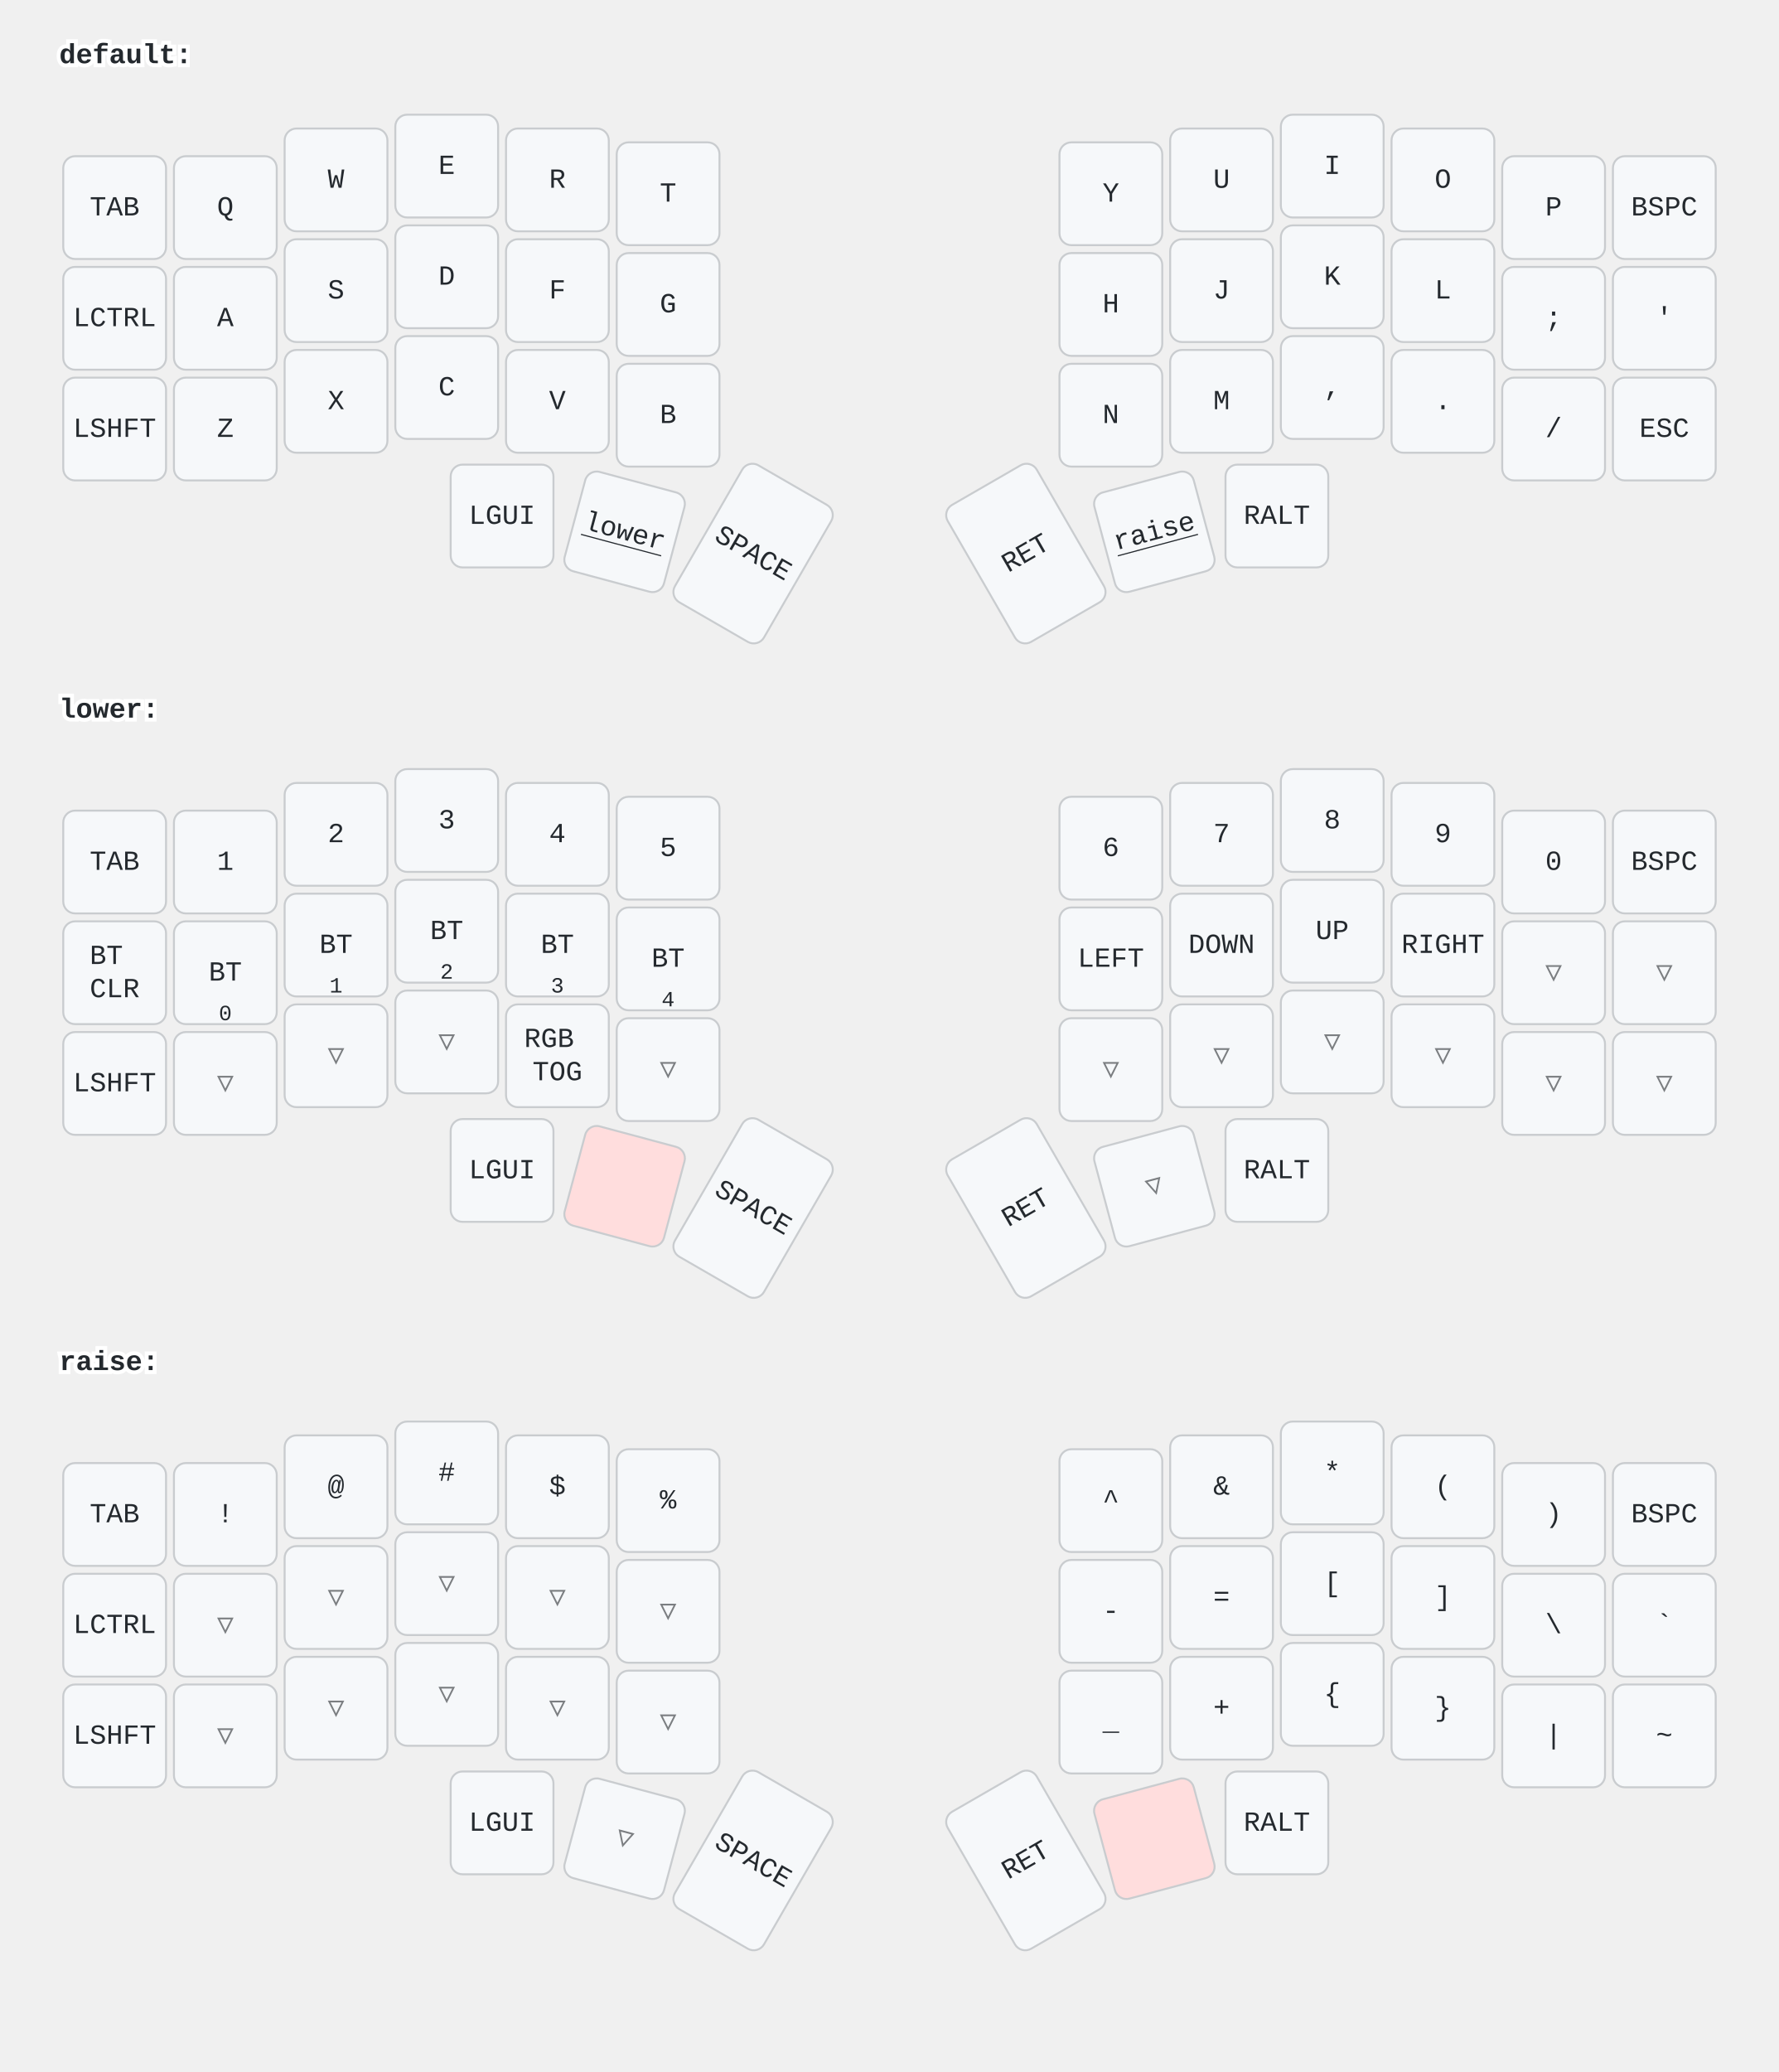
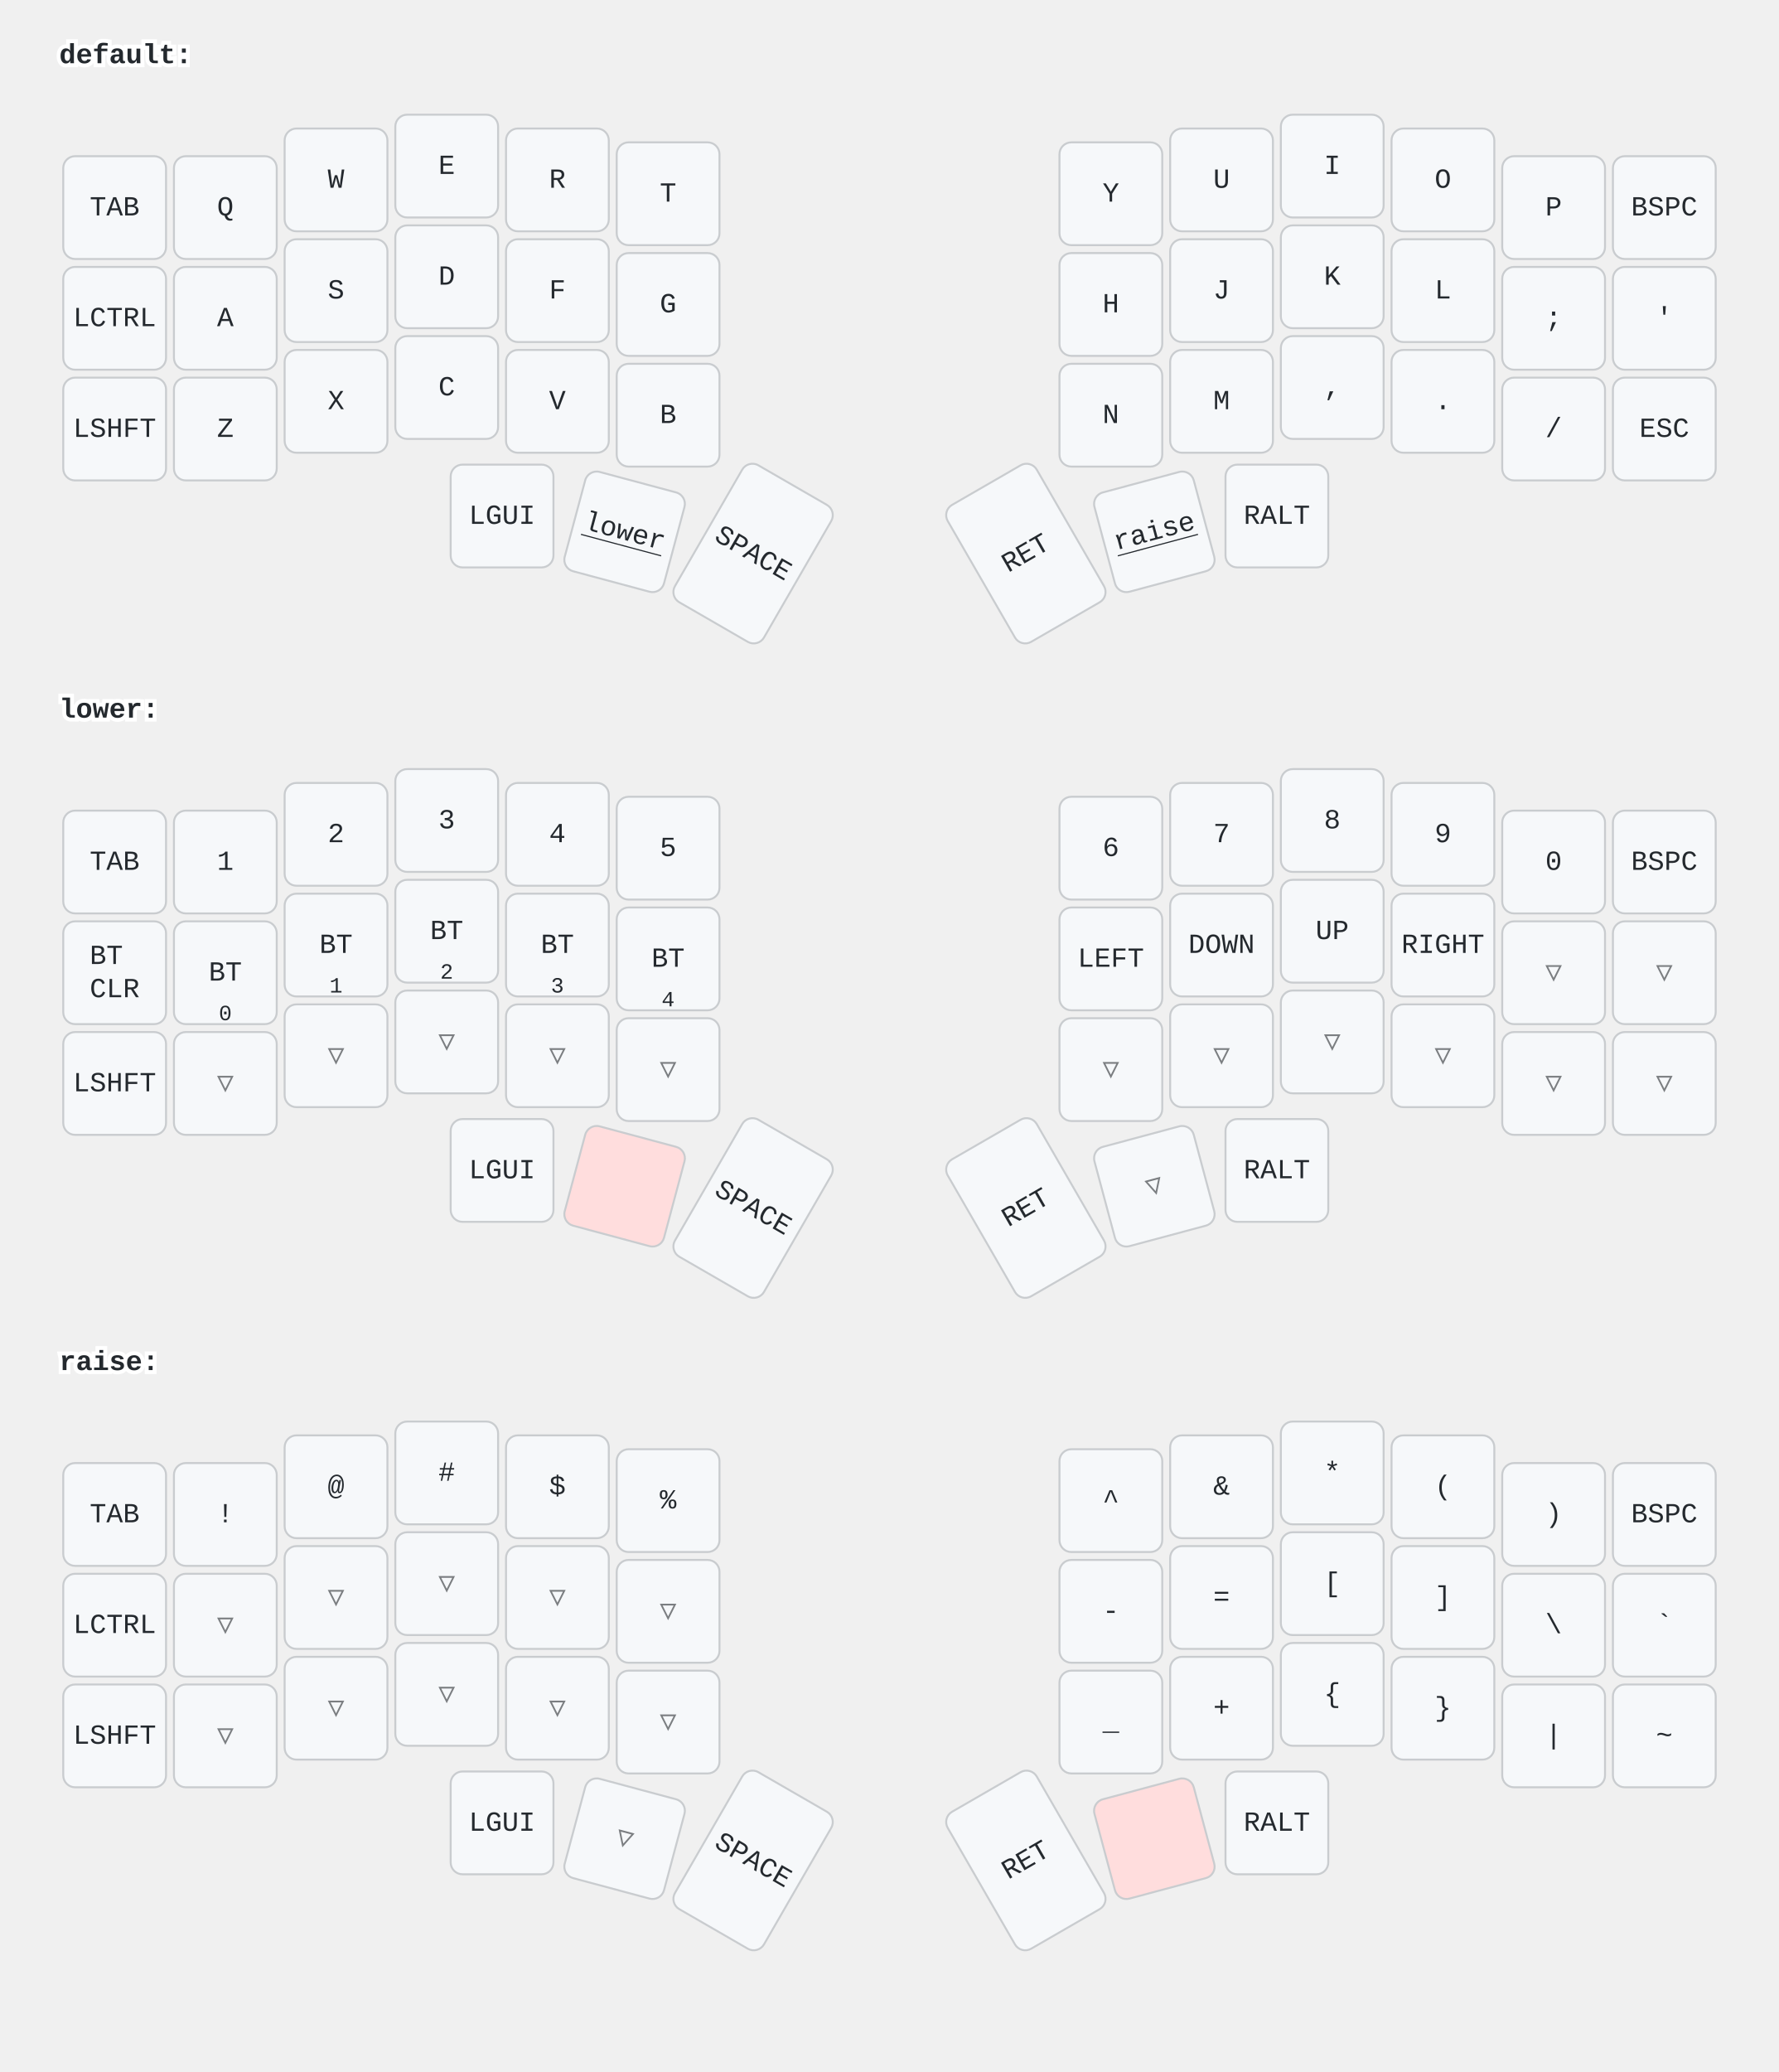
<svg xmlns="http://www.w3.org/2000/svg" width="900" height="1048" viewBox="0 0 900 1048" class="keymap">
  <style>/* inherit to force styles through use tags */
svg path {
    fill: inherit;
}

/* font and background color specifications */
svg.keymap {
    font-family: SFMono-Regular,Consolas,Liberation Mono,Menlo,monospace;
    font-size: 14px;
    font-kerning: normal;
    text-rendering: optimizeLegibility;
    fill: #24292e;
}

/* default key styling */
rect.key {
    fill: #f6f8fa;
}

rect.key, rect.combo {
    stroke: #c9cccf;
    stroke-width: 1;
}

/* default key side styling, only used is draw_key_sides is set */
rect.side {
    filter: brightness(90%);
}

/* color accent for combo boxes */
rect.combo, rect.combo-separate {
    fill: #cdf;
}

/* color accent for held keys */
rect.held, rect.combo.held {
    fill: #fdd;
}

/* color accent for ghost (optional) keys */
rect.ghost, rect.combo.ghost {
    stroke-dasharray: 4, 4;
    stroke-width: 2;
}

text {
    text-anchor: middle;
    dominant-baseline: middle;
}

/* styling for layer labels */
text.label {
    font-weight: bold;
    text-anchor: start;
    stroke: white;
    stroke-width: 4;
    paint-order: stroke;
}

/* styling for optional footer */
text.footer {
    text-anchor: end;
    dominant-baseline: auto;
    stroke: white;
    stroke-width: 4;
    paint-order: stroke;
}

- /* styling for combo tap, and key non-tap label text */
- text.combo, text.hold, text.shifted, text.left, text.right {
+ /* styling for combo tap, and key hold/shifted label text */
+ text.combo, text.hold, text.shifted {
    font-size: 11px;
}

text.hold {
    text-anchor: middle;
    dominant-baseline: auto;
}

text.shifted {
    text-anchor: middle;
    dominant-baseline: hanging;
}

- text.left {
-     text-anchor: start;
- }
- 
- text.right {
-     text-anchor: end;
- }
- 
text.layer-activator {
    text-decoration: underline;
}

/* styling for hold/shifted label text in combo box */
- text.combo.hold, text.combo.shifted, text.combo.left, text.combo.right {
+ text.combo.hold, text.combo.shifted {
    font-size: 8px;
}

/* lighter symbol for transparent keys */
text.trans {
    fill: #7b7e81;
}

/* styling for combo dendrons */
path.combo {
    stroke-width: 1;
    stroke: gray;
    fill: none;
}

/* Start Tabler Icons Cleanup */
/* cannot use height/width with glyphs */
.icon-tabler &gt; path {
    fill: inherit;
    stroke: inherit;
    stroke-width: 2;
}
/* hide tabler's default box */
.icon-tabler &gt; path[stroke="none"][fill="none"] {
    visibility: hidden;
}
/* End Tabler Icons Cleanup */
</style>
  <g transform="translate(30, 0)" class="layer-default">
    <text x="0" y="28" class="label" id="default">default:</text>
    <g transform="translate(0, 56)">
      <g transform="translate(28, 49)" class="key keypos-0">
        <rect rx="6" ry="6" x="-26" y="-26" width="52" height="52" class="key" />
        <text x="0" y="0" class="key tap">TAB</text>
      </g>
      <g transform="translate(84, 49)" class="key keypos-1">
        <rect rx="6" ry="6" x="-26" y="-26" width="52" height="52" class="key" />
        <text x="0" y="0" class="key tap">Q</text>
      </g>
      <g transform="translate(140, 35)" class="key keypos-2">
        <rect rx="6" ry="6" x="-26" y="-26" width="52" height="52" class="key" />
        <text x="0" y="0" class="key tap">W</text>
      </g>
      <g transform="translate(196, 28)" class="key keypos-3">
        <rect rx="6" ry="6" x="-26" y="-26" width="52" height="52" class="key" />
        <text x="0" y="0" class="key tap">E</text>
      </g>
      <g transform="translate(252, 35)" class="key keypos-4">
        <rect rx="6" ry="6" x="-26" y="-26" width="52" height="52" class="key" />
        <text x="0" y="0" class="key tap">R</text>
      </g>
      <g transform="translate(308, 42)" class="key keypos-5">
        <rect rx="6" ry="6" x="-26" y="-26" width="52" height="52" class="key" />
        <text x="0" y="0" class="key tap">T</text>
      </g>
      <g transform="translate(532, 42)" class="key keypos-6">
        <rect rx="6" ry="6" x="-26" y="-26" width="52" height="52" class="key" />
        <text x="0" y="0" class="key tap">Y</text>
      </g>
      <g transform="translate(588, 35)" class="key keypos-7">
        <rect rx="6" ry="6" x="-26" y="-26" width="52" height="52" class="key" />
        <text x="0" y="0" class="key tap">U</text>
      </g>
      <g transform="translate(644, 28)" class="key keypos-8">
        <rect rx="6" ry="6" x="-26" y="-26" width="52" height="52" class="key" />
        <text x="0" y="0" class="key tap">I</text>
      </g>
      <g transform="translate(700, 35)" class="key keypos-9">
        <rect rx="6" ry="6" x="-26" y="-26" width="52" height="52" class="key" />
        <text x="0" y="0" class="key tap">O</text>
      </g>
      <g transform="translate(756, 49)" class="key keypos-10">
        <rect rx="6" ry="6" x="-26" y="-26" width="52" height="52" class="key" />
        <text x="0" y="0" class="key tap">P</text>
      </g>
      <g transform="translate(812, 49)" class="key keypos-11">
        <rect rx="6" ry="6" x="-26" y="-26" width="52" height="52" class="key" />
        <text x="0" y="0" class="key tap">BSPC</text>
      </g>
      <g transform="translate(28, 105)" class="key keypos-12">
        <rect rx="6" ry="6" x="-26" y="-26" width="52" height="52" class="key" />
        <text x="0" y="0" class="key tap">LCTRL</text>
      </g>
      <g transform="translate(84, 105)" class="key keypos-13">
        <rect rx="6" ry="6" x="-26" y="-26" width="52" height="52" class="key" />
        <text x="0" y="0" class="key tap">A</text>
      </g>
      <g transform="translate(140, 91)" class="key keypos-14">
        <rect rx="6" ry="6" x="-26" y="-26" width="52" height="52" class="key" />
        <text x="0" y="0" class="key tap">S</text>
      </g>
      <g transform="translate(196, 84)" class="key keypos-15">
        <rect rx="6" ry="6" x="-26" y="-26" width="52" height="52" class="key" />
        <text x="0" y="0" class="key tap">D</text>
      </g>
      <g transform="translate(252, 91)" class="key keypos-16">
        <rect rx="6" ry="6" x="-26" y="-26" width="52" height="52" class="key" />
        <text x="0" y="0" class="key tap">F</text>
      </g>
      <g transform="translate(308, 98)" class="key keypos-17">
        <rect rx="6" ry="6" x="-26" y="-26" width="52" height="52" class="key" />
        <text x="0" y="0" class="key tap">G</text>
      </g>
      <g transform="translate(532, 98)" class="key keypos-18">
        <rect rx="6" ry="6" x="-26" y="-26" width="52" height="52" class="key" />
        <text x="0" y="0" class="key tap">H</text>
      </g>
      <g transform="translate(588, 91)" class="key keypos-19">
        <rect rx="6" ry="6" x="-26" y="-26" width="52" height="52" class="key" />
        <text x="0" y="0" class="key tap">J</text>
      </g>
      <g transform="translate(644, 84)" class="key keypos-20">
        <rect rx="6" ry="6" x="-26" y="-26" width="52" height="52" class="key" />
        <text x="0" y="0" class="key tap">K</text>
      </g>
      <g transform="translate(700, 91)" class="key keypos-21">
        <rect rx="6" ry="6" x="-26" y="-26" width="52" height="52" class="key" />
        <text x="0" y="0" class="key tap">L</text>
      </g>
      <g transform="translate(756, 105)" class="key keypos-22">
        <rect rx="6" ry="6" x="-26" y="-26" width="52" height="52" class="key" />
        <text x="0" y="0" class="key tap">;</text>
      </g>
      <g transform="translate(812, 105)" class="key keypos-23">
        <rect rx="6" ry="6" x="-26" y="-26" width="52" height="52" class="key" />
        <text x="0" y="0" class="key tap">'</text>
      </g>
      <g transform="translate(28, 161)" class="key keypos-24">
        <rect rx="6" ry="6" x="-26" y="-26" width="52" height="52" class="key" />
        <text x="0" y="0" class="key tap">LSHFT</text>
      </g>
      <g transform="translate(84, 161)" class="key keypos-25">
        <rect rx="6" ry="6" x="-26" y="-26" width="52" height="52" class="key" />
        <text x="0" y="0" class="key tap">Z</text>
      </g>
      <g transform="translate(140, 147)" class="key keypos-26">
        <rect rx="6" ry="6" x="-26" y="-26" width="52" height="52" class="key" />
        <text x="0" y="0" class="key tap">X</text>
      </g>
      <g transform="translate(196, 140)" class="key keypos-27">
        <rect rx="6" ry="6" x="-26" y="-26" width="52" height="52" class="key" />
        <text x="0" y="0" class="key tap">C</text>
      </g>
      <g transform="translate(252, 147)" class="key keypos-28">
        <rect rx="6" ry="6" x="-26" y="-26" width="52" height="52" class="key" />
        <text x="0" y="0" class="key tap">V</text>
      </g>
      <g transform="translate(308, 154)" class="key keypos-29">
        <rect rx="6" ry="6" x="-26" y="-26" width="52" height="52" class="key" />
        <text x="0" y="0" class="key tap">B</text>
      </g>
      <g transform="translate(532, 154)" class="key keypos-30">
        <rect rx="6" ry="6" x="-26" y="-26" width="52" height="52" class="key" />
        <text x="0" y="0" class="key tap">N</text>
      </g>
      <g transform="translate(588, 147)" class="key keypos-31">
        <rect rx="6" ry="6" x="-26" y="-26" width="52" height="52" class="key" />
        <text x="0" y="0" class="key tap">M</text>
      </g>
      <g transform="translate(644, 140)" class="key keypos-32">
        <rect rx="6" ry="6" x="-26" y="-26" width="52" height="52" class="key" />
        <text x="0" y="0" class="key tap">,</text>
      </g>
      <g transform="translate(700, 147)" class="key keypos-33">
        <rect rx="6" ry="6" x="-26" y="-26" width="52" height="52" class="key" />
        <text x="0" y="0" class="key tap">.</text>
      </g>
      <g transform="translate(756, 161)" class="key keypos-34">
        <rect rx="6" ry="6" x="-26" y="-26" width="52" height="52" class="key" />
        <text x="0" y="0" class="key tap">/</text>
      </g>
      <g transform="translate(812, 161)" class="key keypos-35">
        <rect rx="6" ry="6" x="-26" y="-26" width="52" height="52" class="key" />
        <text x="0" y="0" class="key tap">ESC</text>
      </g>
      <g transform="translate(224, 205)" class="key keypos-36">
        <rect rx="6" ry="6" x="-26" y="-26" width="52" height="52" class="key" />
        <text x="0" y="0" class="key tap">LGUI</text>
      </g>
      <g transform="translate(286, 213) rotate(15.0)" class="key keypos-37">
        <rect rx="6" ry="6" x="-26" y="-26" width="52" height="52" class="key" />
        <a href="#lower">
          <text x="0" y="0" class="key tap layer-activator">lower</text>
        </a>
      </g>
      <g transform="translate(351, 224) rotate(30.0)" class="key keypos-38">
        <rect rx="6" ry="6" x="-26" y="-40" width="52" height="80" class="key" />
        <text x="0" y="0" class="key tap">SPACE</text>
      </g>
      <g transform="translate(489, 224) rotate(-30.0)" class="key keypos-39">
        <rect rx="6" ry="6" x="-26" y="-40" width="52" height="80" class="key" />
        <text x="0" y="0" class="key tap">RET</text>
      </g>
      <g transform="translate(554, 213) rotate(-15.0)" class="key keypos-40">
        <rect rx="6" ry="6" x="-26" y="-26" width="52" height="52" class="key" />
        <a href="#raise">
          <text x="0" y="0" class="key tap layer-activator">raise</text>
        </a>
      </g>
      <g transform="translate(616, 205)" class="key keypos-41">
        <rect rx="6" ry="6" x="-26" y="-26" width="52" height="52" class="key" />
        <text x="0" y="0" class="key tap">RALT</text>
      </g>
    </g>
  </g>
  <g transform="translate(30, 331)" class="layer-lower">
    <text x="0" y="28" class="label" id="lower">lower:</text>
    <g transform="translate(0, 56)">
      <g transform="translate(28, 49)" class="key keypos-0">
        <rect rx="6" ry="6" x="-26" y="-26" width="52" height="52" class="key" />
        <text x="0" y="0" class="key tap">TAB</text>
      </g>
      <g transform="translate(84, 49)" class="key keypos-1">
        <rect rx="6" ry="6" x="-26" y="-26" width="52" height="52" class="key" />
        <text x="0" y="0" class="key tap">1</text>
      </g>
      <g transform="translate(140, 35)" class="key keypos-2">
        <rect rx="6" ry="6" x="-26" y="-26" width="52" height="52" class="key" />
        <text x="0" y="0" class="key tap">2</text>
      </g>
      <g transform="translate(196, 28)" class="key keypos-3">
        <rect rx="6" ry="6" x="-26" y="-26" width="52" height="52" class="key" />
        <text x="0" y="0" class="key tap">3</text>
      </g>
      <g transform="translate(252, 35)" class="key keypos-4">
        <rect rx="6" ry="6" x="-26" y="-26" width="52" height="52" class="key" />
        <text x="0" y="0" class="key tap">4</text>
      </g>
      <g transform="translate(308, 42)" class="key keypos-5">
        <rect rx="6" ry="6" x="-26" y="-26" width="52" height="52" class="key" />
        <text x="0" y="0" class="key tap">5</text>
      </g>
      <g transform="translate(532, 42)" class="key keypos-6">
        <rect rx="6" ry="6" x="-26" y="-26" width="52" height="52" class="key" />
        <text x="0" y="0" class="key tap">6</text>
      </g>
      <g transform="translate(588, 35)" class="key keypos-7">
        <rect rx="6" ry="6" x="-26" y="-26" width="52" height="52" class="key" />
        <text x="0" y="0" class="key tap">7</text>
      </g>
      <g transform="translate(644, 28)" class="key keypos-8">
        <rect rx="6" ry="6" x="-26" y="-26" width="52" height="52" class="key" />
        <text x="0" y="0" class="key tap">8</text>
      </g>
      <g transform="translate(700, 35)" class="key keypos-9">
        <rect rx="6" ry="6" x="-26" y="-26" width="52" height="52" class="key" />
        <text x="0" y="0" class="key tap">9</text>
      </g>
      <g transform="translate(756, 49)" class="key keypos-10">
        <rect rx="6" ry="6" x="-26" y="-26" width="52" height="52" class="key" />
        <text x="0" y="0" class="key tap">0</text>
      </g>
      <g transform="translate(812, 49)" class="key keypos-11">
        <rect rx="6" ry="6" x="-26" y="-26" width="52" height="52" class="key" />
        <text x="0" y="0" class="key tap">BSPC</text>
      </g>
      <g transform="translate(28, 105)" class="key keypos-12">
        <rect rx="6" ry="6" x="-26" y="-26" width="52" height="52" class="key" />
        <text x="0" y="0" class="key tap">
          <tspan x="0" dy="-0.6em">BT</tspan>
          <tspan x="0" dy="1.2em">CLR</tspan>
        </text>
      </g>
      <g transform="translate(84, 105)" class="key keypos-13">
        <rect rx="6" ry="6" x="-26" y="-26" width="52" height="52" class="key" />
        <text x="0" y="0" class="key tap">BT</text>
        <text x="0" y="24" class="key hold">0</text>
      </g>
      <g transform="translate(140, 91)" class="key keypos-14">
        <rect rx="6" ry="6" x="-26" y="-26" width="52" height="52" class="key" />
        <text x="0" y="0" class="key tap">BT</text>
        <text x="0" y="24" class="key hold">1</text>
      </g>
      <g transform="translate(196, 84)" class="key keypos-15">
        <rect rx="6" ry="6" x="-26" y="-26" width="52" height="52" class="key" />
        <text x="0" y="0" class="key tap">BT</text>
        <text x="0" y="24" class="key hold">2</text>
      </g>
      <g transform="translate(252, 91)" class="key keypos-16">
        <rect rx="6" ry="6" x="-26" y="-26" width="52" height="52" class="key" />
        <text x="0" y="0" class="key tap">BT</text>
        <text x="0" y="24" class="key hold">3</text>
      </g>
      <g transform="translate(308, 98)" class="key keypos-17">
        <rect rx="6" ry="6" x="-26" y="-26" width="52" height="52" class="key" />
        <text x="0" y="0" class="key tap">BT</text>
        <text x="0" y="24" class="key hold">4</text>
      </g>
      <g transform="translate(532, 98)" class="key keypos-18">
        <rect rx="6" ry="6" x="-26" y="-26" width="52" height="52" class="key" />
        <text x="0" y="0" class="key tap">LEFT</text>
      </g>
      <g transform="translate(588, 91)" class="key keypos-19">
        <rect rx="6" ry="6" x="-26" y="-26" width="52" height="52" class="key" />
        <text x="0" y="0" class="key tap">DOWN</text>
      </g>
      <g transform="translate(644, 84)" class="key keypos-20">
        <rect rx="6" ry="6" x="-26" y="-26" width="52" height="52" class="key" />
        <text x="0" y="0" class="key tap">UP</text>
      </g>
      <g transform="translate(700, 91)" class="key keypos-21">
        <rect rx="6" ry="6" x="-26" y="-26" width="52" height="52" class="key" />
        <text x="0" y="0" class="key tap">RIGHT</text>
      </g>
      <g transform="translate(756, 105)" class="key trans keypos-22">
        <rect rx="6" ry="6" x="-26" y="-26" width="52" height="52" class="key trans" />
        <text x="0" y="0" class="key trans tap">▽</text>
      </g>
      <g transform="translate(812, 105)" class="key trans keypos-23">
        <rect rx="6" ry="6" x="-26" y="-26" width="52" height="52" class="key trans" />
        <text x="0" y="0" class="key trans tap">▽</text>
      </g>
      <g transform="translate(28, 161)" class="key keypos-24">
        <rect rx="6" ry="6" x="-26" y="-26" width="52" height="52" class="key" />
        <text x="0" y="0" class="key tap">LSHFT</text>
      </g>
      <g transform="translate(84, 161)" class="key trans keypos-25">
        <rect rx="6" ry="6" x="-26" y="-26" width="52" height="52" class="key trans" />
        <text x="0" y="0" class="key trans tap">▽</text>
      </g>
      <g transform="translate(140, 147)" class="key trans keypos-26">
        <rect rx="6" ry="6" x="-26" y="-26" width="52" height="52" class="key trans" />
        <text x="0" y="0" class="key trans tap">▽</text>
      </g>
      <g transform="translate(196, 140)" class="key trans keypos-27">
        <rect rx="6" ry="6" x="-26" y="-26" width="52" height="52" class="key trans" />
        <text x="0" y="0" class="key trans tap">▽</text>
      </g>
-       <g transform="translate(252, 147)" class="key keypos-28">
-         <rect rx="6" ry="6" x="-26" y="-26" width="52" height="52" class="key" />
-         <text x="0" y="0" class="key tap">
-           <tspan x="0" dy="-0.6em">RGB</tspan>
-           <tspan x="0" dy="1.2em">TOG</tspan>
-         </text>
+       <g transform="translate(252, 147)" class="key trans keypos-28">
+         <rect rx="6" ry="6" x="-26" y="-26" width="52" height="52" class="key trans" />
+         <text x="0" y="0" class="key trans tap">▽</text>
      </g>
      <g transform="translate(308, 154)" class="key trans keypos-29">
        <rect rx="6" ry="6" x="-26" y="-26" width="52" height="52" class="key trans" />
        <text x="0" y="0" class="key trans tap">▽</text>
      </g>
      <g transform="translate(532, 154)" class="key trans keypos-30">
        <rect rx="6" ry="6" x="-26" y="-26" width="52" height="52" class="key trans" />
        <text x="0" y="0" class="key trans tap">▽</text>
      </g>
      <g transform="translate(588, 147)" class="key trans keypos-31">
        <rect rx="6" ry="6" x="-26" y="-26" width="52" height="52" class="key trans" />
        <text x="0" y="0" class="key trans tap">▽</text>
      </g>
      <g transform="translate(644, 140)" class="key trans keypos-32">
        <rect rx="6" ry="6" x="-26" y="-26" width="52" height="52" class="key trans" />
        <text x="0" y="0" class="key trans tap">▽</text>
      </g>
      <g transform="translate(700, 147)" class="key trans keypos-33">
        <rect rx="6" ry="6" x="-26" y="-26" width="52" height="52" class="key trans" />
        <text x="0" y="0" class="key trans tap">▽</text>
      </g>
      <g transform="translate(756, 161)" class="key trans keypos-34">
        <rect rx="6" ry="6" x="-26" y="-26" width="52" height="52" class="key trans" />
        <text x="0" y="0" class="key trans tap">▽</text>
      </g>
      <g transform="translate(812, 161)" class="key trans keypos-35">
        <rect rx="6" ry="6" x="-26" y="-26" width="52" height="52" class="key trans" />
        <text x="0" y="0" class="key trans tap">▽</text>
      </g>
      <g transform="translate(224, 205)" class="key keypos-36">
        <rect rx="6" ry="6" x="-26" y="-26" width="52" height="52" class="key" />
        <text x="0" y="0" class="key tap">LGUI</text>
      </g>
      <g transform="translate(286, 213) rotate(15.0)" class="key held keypos-37">
        <rect rx="6" ry="6" x="-26" y="-26" width="52" height="52" class="key held" />
      </g>
      <g transform="translate(351, 224) rotate(30.0)" class="key keypos-38">
        <rect rx="6" ry="6" x="-26" y="-40" width="52" height="80" class="key" />
        <text x="0" y="0" class="key tap">SPACE</text>
      </g>
      <g transform="translate(489, 224) rotate(-30.0)" class="key keypos-39">
        <rect rx="6" ry="6" x="-26" y="-40" width="52" height="80" class="key" />
        <text x="0" y="0" class="key tap">RET</text>
      </g>
      <g transform="translate(554, 213) rotate(-15.0)" class="key trans keypos-40">
        <rect rx="6" ry="6" x="-26" y="-26" width="52" height="52" class="key trans" />
        <text x="0" y="0" class="key trans tap">▽</text>
      </g>
      <g transform="translate(616, 205)" class="key keypos-41">
        <rect rx="6" ry="6" x="-26" y="-26" width="52" height="52" class="key" />
        <text x="0" y="0" class="key tap">RALT</text>
      </g>
    </g>
  </g>
  <g transform="translate(30, 661)" class="layer-raise">
    <text x="0" y="28" class="label" id="raise">raise:</text>
    <g transform="translate(0, 56)">
      <g transform="translate(28, 49)" class="key keypos-0">
        <rect rx="6" ry="6" x="-26" y="-26" width="52" height="52" class="key" />
        <text x="0" y="0" class="key tap">TAB</text>
      </g>
      <g transform="translate(84, 49)" class="key keypos-1">
        <rect rx="6" ry="6" x="-26" y="-26" width="52" height="52" class="key" />
        <text x="0" y="0" class="key tap">!</text>
      </g>
      <g transform="translate(140, 35)" class="key keypos-2">
        <rect rx="6" ry="6" x="-26" y="-26" width="52" height="52" class="key" />
        <text x="0" y="0" class="key tap">@</text>
      </g>
      <g transform="translate(196, 28)" class="key keypos-3">
        <rect rx="6" ry="6" x="-26" y="-26" width="52" height="52" class="key" />
        <text x="0" y="0" class="key tap">#</text>
      </g>
      <g transform="translate(252, 35)" class="key keypos-4">
        <rect rx="6" ry="6" x="-26" y="-26" width="52" height="52" class="key" />
        <text x="0" y="0" class="key tap">$</text>
      </g>
      <g transform="translate(308, 42)" class="key keypos-5">
        <rect rx="6" ry="6" x="-26" y="-26" width="52" height="52" class="key" />
        <text x="0" y="0" class="key tap">%</text>
      </g>
      <g transform="translate(532, 42)" class="key keypos-6">
        <rect rx="6" ry="6" x="-26" y="-26" width="52" height="52" class="key" />
        <text x="0" y="0" class="key tap">^</text>
      </g>
      <g transform="translate(588, 35)" class="key keypos-7">
        <rect rx="6" ry="6" x="-26" y="-26" width="52" height="52" class="key" />
        <text x="0" y="0" class="key tap">&amp;</text>
      </g>
      <g transform="translate(644, 28)" class="key keypos-8">
        <rect rx="6" ry="6" x="-26" y="-26" width="52" height="52" class="key" />
        <text x="0" y="0" class="key tap">*</text>
      </g>
      <g transform="translate(700, 35)" class="key keypos-9">
        <rect rx="6" ry="6" x="-26" y="-26" width="52" height="52" class="key" />
        <text x="0" y="0" class="key tap">(</text>
      </g>
      <g transform="translate(756, 49)" class="key keypos-10">
        <rect rx="6" ry="6" x="-26" y="-26" width="52" height="52" class="key" />
        <text x="0" y="0" class="key tap">)</text>
      </g>
      <g transform="translate(812, 49)" class="key keypos-11">
        <rect rx="6" ry="6" x="-26" y="-26" width="52" height="52" class="key" />
        <text x="0" y="0" class="key tap">BSPC</text>
      </g>
      <g transform="translate(28, 105)" class="key keypos-12">
        <rect rx="6" ry="6" x="-26" y="-26" width="52" height="52" class="key" />
        <text x="0" y="0" class="key tap">LCTRL</text>
      </g>
      <g transform="translate(84, 105)" class="key trans keypos-13">
        <rect rx="6" ry="6" x="-26" y="-26" width="52" height="52" class="key trans" />
        <text x="0" y="0" class="key trans tap">▽</text>
      </g>
      <g transform="translate(140, 91)" class="key trans keypos-14">
        <rect rx="6" ry="6" x="-26" y="-26" width="52" height="52" class="key trans" />
        <text x="0" y="0" class="key trans tap">▽</text>
      </g>
      <g transform="translate(196, 84)" class="key trans keypos-15">
        <rect rx="6" ry="6" x="-26" y="-26" width="52" height="52" class="key trans" />
        <text x="0" y="0" class="key trans tap">▽</text>
      </g>
      <g transform="translate(252, 91)" class="key trans keypos-16">
        <rect rx="6" ry="6" x="-26" y="-26" width="52" height="52" class="key trans" />
        <text x="0" y="0" class="key trans tap">▽</text>
      </g>
      <g transform="translate(308, 98)" class="key trans keypos-17">
        <rect rx="6" ry="6" x="-26" y="-26" width="52" height="52" class="key trans" />
        <text x="0" y="0" class="key trans tap">▽</text>
      </g>
      <g transform="translate(532, 98)" class="key keypos-18">
        <rect rx="6" ry="6" x="-26" y="-26" width="52" height="52" class="key" />
        <text x="0" y="0" class="key tap">-</text>
      </g>
      <g transform="translate(588, 91)" class="key keypos-19">
        <rect rx="6" ry="6" x="-26" y="-26" width="52" height="52" class="key" />
        <text x="0" y="0" class="key tap">=</text>
      </g>
      <g transform="translate(644, 84)" class="key keypos-20">
        <rect rx="6" ry="6" x="-26" y="-26" width="52" height="52" class="key" />
        <text x="0" y="0" class="key tap">[</text>
      </g>
      <g transform="translate(700, 91)" class="key keypos-21">
        <rect rx="6" ry="6" x="-26" y="-26" width="52" height="52" class="key" />
        <text x="0" y="0" class="key tap">]</text>
      </g>
      <g transform="translate(756, 105)" class="key keypos-22">
        <rect rx="6" ry="6" x="-26" y="-26" width="52" height="52" class="key" />
        <text x="0" y="0" class="key tap">\</text>
      </g>
      <g transform="translate(812, 105)" class="key keypos-23">
        <rect rx="6" ry="6" x="-26" y="-26" width="52" height="52" class="key" />
        <text x="0" y="0" class="key tap">`</text>
      </g>
      <g transform="translate(28, 161)" class="key keypos-24">
        <rect rx="6" ry="6" x="-26" y="-26" width="52" height="52" class="key" />
        <text x="0" y="0" class="key tap">LSHFT</text>
      </g>
      <g transform="translate(84, 161)" class="key trans keypos-25">
        <rect rx="6" ry="6" x="-26" y="-26" width="52" height="52" class="key trans" />
        <text x="0" y="0" class="key trans tap">▽</text>
      </g>
      <g transform="translate(140, 147)" class="key trans keypos-26">
        <rect rx="6" ry="6" x="-26" y="-26" width="52" height="52" class="key trans" />
        <text x="0" y="0" class="key trans tap">▽</text>
      </g>
      <g transform="translate(196, 140)" class="key trans keypos-27">
        <rect rx="6" ry="6" x="-26" y="-26" width="52" height="52" class="key trans" />
        <text x="0" y="0" class="key trans tap">▽</text>
      </g>
      <g transform="translate(252, 147)" class="key trans keypos-28">
        <rect rx="6" ry="6" x="-26" y="-26" width="52" height="52" class="key trans" />
        <text x="0" y="0" class="key trans tap">▽</text>
      </g>
      <g transform="translate(308, 154)" class="key trans keypos-29">
        <rect rx="6" ry="6" x="-26" y="-26" width="52" height="52" class="key trans" />
        <text x="0" y="0" class="key trans tap">▽</text>
      </g>
      <g transform="translate(532, 154)" class="key keypos-30">
        <rect rx="6" ry="6" x="-26" y="-26" width="52" height="52" class="key" />
        <text x="0" y="0" class="key tap">_</text>
      </g>
      <g transform="translate(588, 147)" class="key keypos-31">
        <rect rx="6" ry="6" x="-26" y="-26" width="52" height="52" class="key" />
        <text x="0" y="0" class="key tap">+</text>
      </g>
      <g transform="translate(644, 140)" class="key keypos-32">
        <rect rx="6" ry="6" x="-26" y="-26" width="52" height="52" class="key" />
        <text x="0" y="0" class="key tap">{</text>
      </g>
      <g transform="translate(700, 147)" class="key keypos-33">
        <rect rx="6" ry="6" x="-26" y="-26" width="52" height="52" class="key" />
        <text x="0" y="0" class="key tap">}</text>
      </g>
      <g transform="translate(756, 161)" class="key keypos-34">
        <rect rx="6" ry="6" x="-26" y="-26" width="52" height="52" class="key" />
        <text x="0" y="0" class="key tap">|</text>
      </g>
      <g transform="translate(812, 161)" class="key keypos-35">
        <rect rx="6" ry="6" x="-26" y="-26" width="52" height="52" class="key" />
        <text x="0" y="0" class="key tap">~</text>
      </g>
      <g transform="translate(224, 205)" class="key keypos-36">
        <rect rx="6" ry="6" x="-26" y="-26" width="52" height="52" class="key" />
        <text x="0" y="0" class="key tap">LGUI</text>
      </g>
      <g transform="translate(286, 213) rotate(15.0)" class="key trans keypos-37">
        <rect rx="6" ry="6" x="-26" y="-26" width="52" height="52" class="key trans" />
        <text x="0" y="0" class="key trans tap">▽</text>
      </g>
      <g transform="translate(351, 224) rotate(30.0)" class="key keypos-38">
        <rect rx="6" ry="6" x="-26" y="-40" width="52" height="80" class="key" />
        <text x="0" y="0" class="key tap">SPACE</text>
      </g>
      <g transform="translate(489, 224) rotate(-30.0)" class="key keypos-39">
        <rect rx="6" ry="6" x="-26" y="-40" width="52" height="80" class="key" />
        <text x="0" y="0" class="key tap">RET</text>
      </g>
      <g transform="translate(554, 213) rotate(-15.0)" class="key held keypos-40">
        <rect rx="6" ry="6" x="-26" y="-26" width="52" height="52" class="key held" />
      </g>
      <g transform="translate(616, 205)" class="key keypos-41">
        <rect rx="6" ry="6" x="-26" y="-26" width="52" height="52" class="key" />
        <text x="0" y="0" class="key tap">RALT</text>
      </g>
    </g>
  </g>
</svg>
